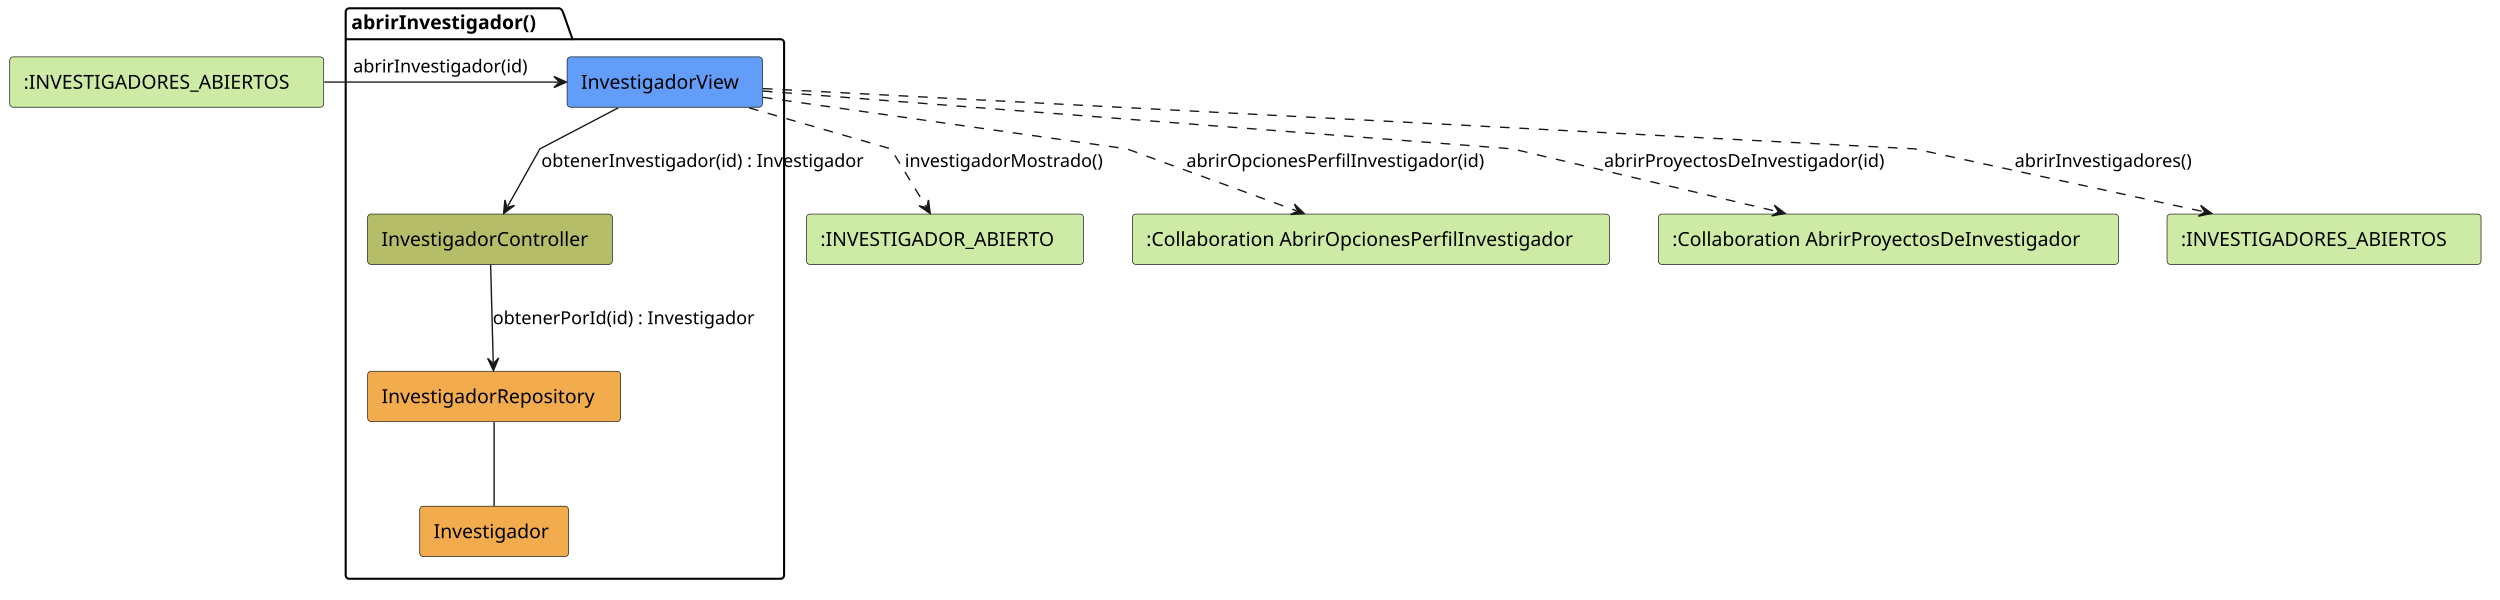
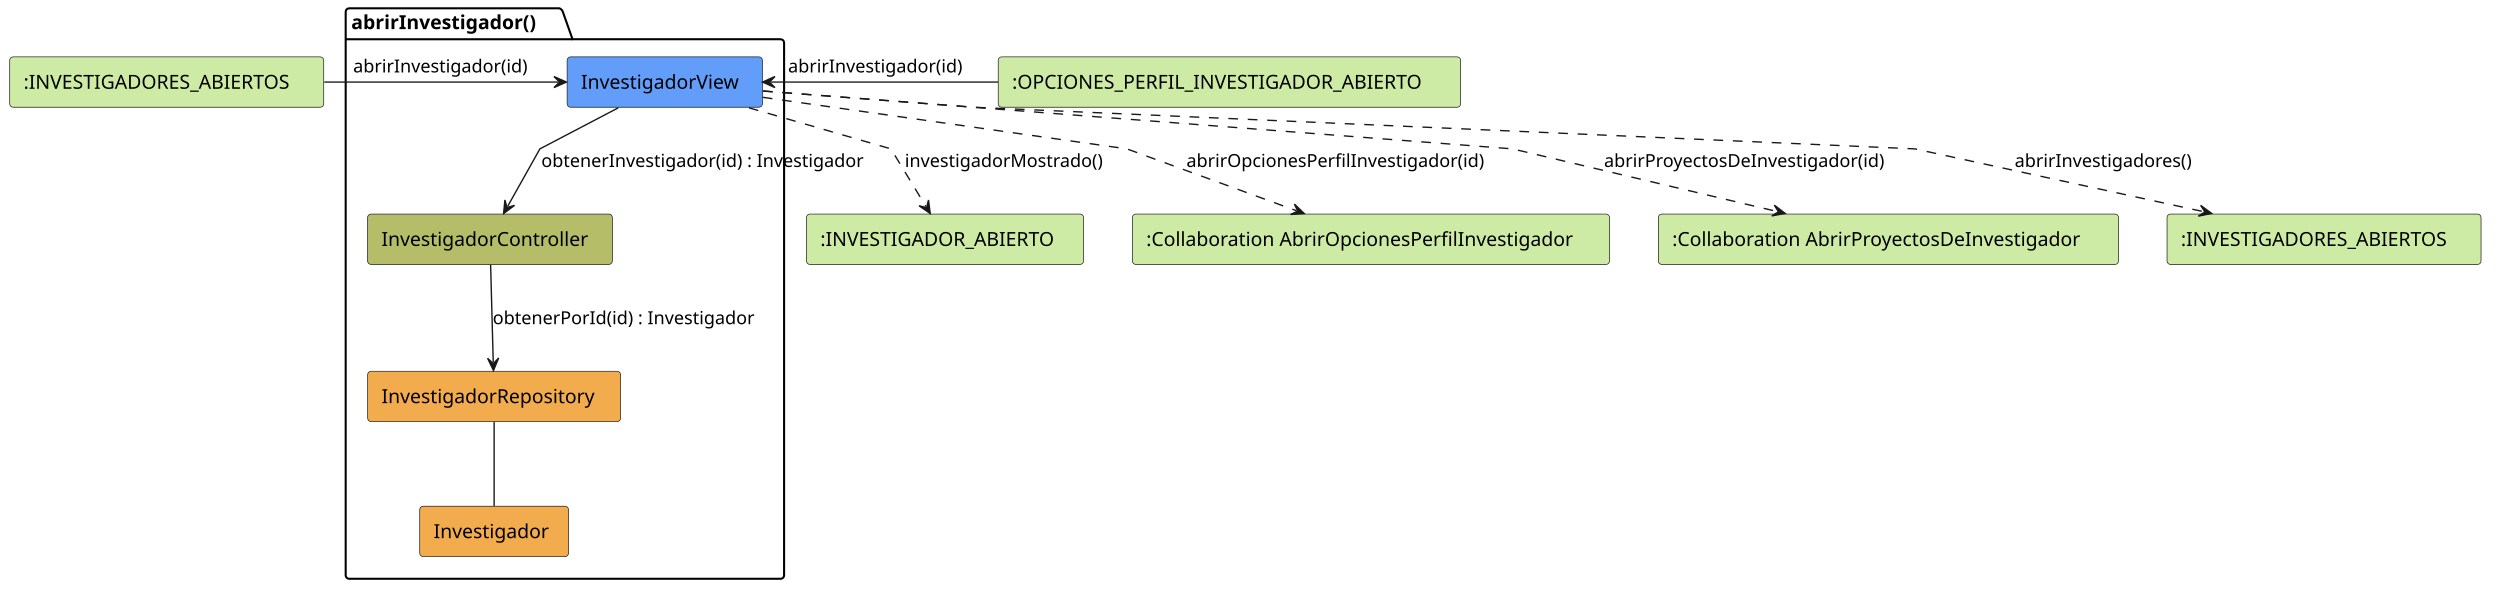
<svg xmlns="http://www.w3.org/2000/svg" contentStyleType="text/css" data-diagram-type="DESCRIPTION" height="432px" preserveAspectRatio="none" style="width:1802px;height:432px;background:#FFFFFF;" version="1.1" viewBox="0 0 1802 432" width="1802px" zoomAndPan="magnify">
  <defs />
  <g>
-     <g class="cluster" data-qualified-name="abrirInvestigador" data-source-line="5" id="ent0003">
+     <g class="cluster" data-qualified-name="abrirInvestigador" data-source-line="6" id="ent0004">
      <path d="M251.67,6 L403.177,6 A3.75,3.75 0 0 1 405.677,8.5 L412.677,28.297 L562.67,28.297 A2.5,2.5 0 0 1 565.17,30.797 L565.17,414.69 A2.5,2.5 0 0 1 562.67,417.19 L251.67,417.19 A2.5,2.5 0 0 1 249.17,414.69 L249.17,8.5 A2.5,2.5 0 0 1 251.67,6" fill="none" style="stroke:#000000;stroke-width:1.5;" />
      <line style="stroke:#000000;stroke-width:1.5;" x1="249.17" x2="412.677" y1="28.297" y2="28.297" />
      <text fill="#000000" font-family="sans-serif" font-size="14" font-weight="700" lengthAdjust="spacing" textLength="150.507" x="253.17" y="20.995">abrirInvestigador()</text>
    </g>
-     <g class="entity" data-qualified-name="abrirInvestigador.InvestigadorView" data-source-line="6" id="ent0004">
+     <g class="entity" data-qualified-name="abrirInvestigador.InvestigadorView" data-source-line="7" id="ent0005">
      <rect fill="#629EF9" height="36.297" rx="2.5" ry="2.5" style="stroke:#181818;stroke-width:0.5;" width="140.777" x="408.78" y="41" />
      <text fill="#000000" font-family="sans-serif" font-size="14" lengthAdjust="spacing" textLength="120.777" x="418.78" y="63.995">InvestigadorView</text>
    </g>
-     <g class="entity" data-qualified-name="abrirInvestigador.InvestigadorController" data-source-line="7" id="ent0005">
+     <g class="entity" data-qualified-name="abrirInvestigador.InvestigadorController" data-source-line="8" id="ent0006">
      <rect fill="#B5BD68" height="36.297" rx="2.5" ry="2.5" style="stroke:#181818;stroke-width:0.5;" width="176.42" x="264.96" y="154.3" />
      <text fill="#000000" font-family="sans-serif" font-size="14" lengthAdjust="spacing" textLength="156.42" x="274.96" y="177.295">InvestigadorController</text>
    </g>
-     <g class="entity" data-qualified-name="abrirInvestigador.InvestigadorRepository" data-source-line="8" id="ent0006">
+     <g class="entity" data-qualified-name="abrirInvestigador.InvestigadorRepository" data-source-line="9" id="ent0007">
      <rect fill="#F2AC4E" height="36.297" rx="2.5" ry="2.5" style="stroke:#181818;stroke-width:0.5;" width="182.319" x="265.01" y="267.6" />
      <text fill="#000000" font-family="sans-serif" font-size="14" lengthAdjust="spacing" textLength="162.319" x="275.01" y="290.595">InvestigadorRepository</text>
    </g>
-     <g class="entity" data-qualified-name="abrirInvestigador.Investigador" data-source-line="9" id="ent0007">
+     <g class="entity" data-qualified-name="abrirInvestigador.Investigador" data-source-line="10" id="ent0008">
      <rect fill="#F2AC4E" height="36.297" rx="2.5" ry="2.5" style="stroke:#181818;stroke-width:0.5;" width="107.247" x="302.54" y="364.89" />
      <text fill="#000000" font-family="sans-serif" font-size="14" lengthAdjust="spacing" textLength="87.247" x="312.54" y="387.885">Investigador</text>
    </g>
    <g class="entity" data-qualified-name="InvestigadoresAbiertos" data-source-line="3" id="ent0002">
      <rect fill="#CDEBA5" height="36.297" rx="2.5" ry="2.5" style="stroke:#181818;stroke-width:0.5;" width="226.336" x="7" y="41" />
      <text fill="#000000" font-family="sans-serif" font-size="14" lengthAdjust="spacing" textLength="206.336" x="17" y="63.995">:INVESTIGADORES_ABIERTOS</text>
    </g>
-     <g class="entity" data-qualified-name="InvestigadorAbierto" data-source-line="12" id="ent0008">
+     <g class="entity" data-qualified-name="OpcionesPerfilEntrada" data-source-line="4" id="ent0003">
+       <rect fill="#CDEBA5" height="36.297" rx="2.5" ry="2.5" style="stroke:#181818;stroke-width:0.5;" width="333.305" x="719.52" y="41" />
+       <text fill="#000000" font-family="sans-serif" font-size="14" lengthAdjust="spacing" textLength="313.305" x="729.52" y="63.995">:OPCIONES_PERFIL_INVESTIGADOR_ABIERTO</text>
+     </g>
+     <g class="entity" data-qualified-name="InvestigadorAbierto" data-source-line="13" id="ent0009">
      <rect fill="#CDEBA5" height="36.297" rx="2.5" ry="2.5" style="stroke:#181818;stroke-width:0.5;" width="199.717" x="581.31" y="154.3" />
      <text fill="#000000" font-family="sans-serif" font-size="14" lengthAdjust="spacing" textLength="179.717" x="591.31" y="177.295">:INVESTIGADOR_ABIERTO</text>
    </g>
-     <g class="entity" data-qualified-name="ColPerfil" data-source-line="13" id="ent0009">
+     <g class="entity" data-qualified-name="ColPerfil" data-source-line="14" id="ent0010">
      <rect fill="#CDEBA5" height="36.297" rx="2.5" ry="2.5" style="stroke:#181818;stroke-width:0.5;" width="343.941" x="816.2" y="154.3" />
      <text fill="#000000" font-family="sans-serif" font-size="14" lengthAdjust="spacing" textLength="323.941" x="826.2" y="177.295">:Collaboration AbrirOpcionesPerfilInvestigador</text>
    </g>
-     <g class="entity" data-qualified-name="ColProyectos" data-source-line="14" id="ent0010">
+     <g class="entity" data-qualified-name="ColProyectos" data-source-line="15" id="ent0011">
      <rect fill="#CDEBA5" height="36.297" rx="2.5" ry="2.5" style="stroke:#181818;stroke-width:0.5;" width="331.685" x="1195.33" y="154.3" />
      <text fill="#000000" font-family="sans-serif" font-size="14" lengthAdjust="spacing" textLength="311.685" x="1205.33" y="177.295">:Collaboration AbrirProyectosDeInvestigador</text>
    </g>
-     <g class="entity" data-qualified-name="InvestigadoresSalida" data-source-line="15" id="ent0011">
+     <g class="entity" data-qualified-name="InvestigadoresSalida" data-source-line="16" id="ent0012">
      <rect fill="#CDEBA5" height="36.297" rx="2.5" ry="2.5" style="stroke:#181818;stroke-width:0.5;" width="226.336" x="1562" y="154.3" />
      <text fill="#000000" font-family="sans-serif" font-size="14" lengthAdjust="spacing" textLength="206.336" x="1572" y="177.295">:INVESTIGADORES_ABIERTOS</text>
    </g>
-     <g class="link" data-entity-1="ent0002" data-entity-2="ent0004" data-link-type="dependency" data-source-line="17" id="lnk12">
+     <g class="link" data-entity-1="ent0002" data-entity-2="ent0005" data-link-type="dependency" data-source-line="18" id="lnk13">
      <path d="M233.76,59.15 C290.97,59.15 352.55,59.15 402.29,59.15" fill="none" id="InvestigadoresAbiertos-to-InvestigadorView" style="stroke:#181818;stroke-width:1;" />
      <polygon fill="#181818" points="408.29,59.15,399.29,55.15,403.29,59.15,399.29,63.15,408.29,59.15" style="stroke:#181818;stroke-width:1;" />
      <text fill="#000000" font-family="sans-serif" font-size="13" lengthAdjust="spacing" textLength="133.542" x="254.56" y="52.217">abrirInvestigador(id)</text>
    </g>
-     <g class="link" data-entity-1="ent0004" data-entity-2="ent0005" data-link-type="dependency" data-source-line="19" id="lnk13">
+     <g class="link" data-entity-1="ent0003" data-entity-2="ent0005" data-link-type="dependency" data-source-line="19" id="lnk14">
+       <path d="M719.43,59.15 C660.1,59.15 602.47,59.15 555.6,59.15" fill="none" id="OpcionesPerfilEntrada-to-InvestigadorView" style="stroke:#181818;stroke-width:1;" />
+       <polygon fill="#181818" points="549.6,59.15,558.6,63.15,554.6,59.15,558.6,55.15,549.6,59.15" style="stroke:#181818;stroke-width:1;" />
+       <text fill="#000000" font-family="sans-serif" font-size="13" lengthAdjust="spacing" textLength="133.542" x="568.04" y="52.217">abrirInvestigador(id)</text>
+     </g>
+     <g class="link" data-entity-1="ent0005" data-entity-2="ent0006" data-link-type="dependency" data-source-line="21" id="lnk15">
      <path d="M445.66,77.71 C420.07,91.11 389.17,107.3 389.17,107.3 C389.17,107.3 376.595,129.697 365.945,148.687" fill="none" id="InvestigadorView-to-InvestigadorController" style="stroke:#181818;stroke-width:1;" />
      <polygon fill="#181818" points="363.01,153.92,370.901,148.027,365.456,149.559,363.923,144.114,363.01,153.92" style="stroke:#181818;stroke-width:1;" />
      <text fill="#000000" font-family="sans-serif" font-size="13" lengthAdjust="spacing" textLength="247.565" x="390.17" y="120.367">obtenerInvestigador(id) : Investigador</text>
    </g>
-     <g class="link" data-entity-1="ent0005" data-entity-2="ent0006" data-link-type="dependency" data-source-line="21" id="lnk14">
+     <g class="link" data-entity-1="ent0006" data-entity-2="ent0007" data-link-type="dependency" data-source-line="23" id="lnk16">
      <path d="M353.64,190.84 C354.2,211.62 354.969,240.212 355.529,261.112" fill="none" id="InvestigadorController-to-InvestigadorRepository" style="stroke:#181818;stroke-width:1;" />
      <polygon fill="#181818" points="355.69,267.11,359.447,258.006,355.556,262.112,351.45,258.22,355.69,267.11" style="stroke:#181818;stroke-width:1;" />
      <text fill="#000000" font-family="sans-serif" font-size="13" lengthAdjust="spacing" textLength="199.773" x="355.17" y="233.667">obtenerPorId(id) : Investigador</text>
    </g>
-     <g class="link" data-entity-1="ent0006" data-entity-2="ent0007" data-link-type="association" data-source-line="23" id="lnk15">
+     <g class="link" data-entity-1="ent0007" data-entity-2="ent0008" data-link-type="association" data-source-line="25" id="lnk17">
      <path d="M356.17,304.22 C356.17,321.42 356.17,347.52 356.17,364.67" fill="none" id="InvestigadorRepository-Investigador" style="stroke:#181818;stroke-width:1;" />
    </g>
-     <g class="link" data-entity-1="ent0004" data-entity-2="ent0008" data-link-type="dependency" data-source-line="25" id="lnk16">
+     <g class="link" data-entity-1="ent0005" data-entity-2="ent0009" data-link-type="dependency" data-source-line="27" id="lnk18">
      <path d="M539.86,77.71 C586.21,91.11 642.17,107.3 642.17,107.3 C642.17,107.3 655.842,129.804 667.392,148.794" fill="none" id="InvestigadorView-to-InvestigadorAbierto" style="stroke:#181818;stroke-width:1;stroke-dasharray:7,7;" />
      <polygon fill="#181818" points="670.51,153.92,669.251,144.152,667.912,149.648,662.416,148.309,670.51,153.92" style="stroke:#181818;stroke-width:1;" />
      <text fill="#000000" font-family="sans-serif" font-size="13" lengthAdjust="spacing" textLength="151.493" x="652.17" y="120.367">investigadorMostrado()</text>
    </g>
-     <g class="link" data-entity-1="ent0004" data-entity-2="ent0009" data-link-type="dependency" data-source-line="26" id="lnk17">
+     <g class="link" data-entity-1="ent0005" data-entity-2="ent0010" data-link-type="dependency" data-source-line="28" id="lnk19">
      <path d="M549.79,70.15 C647.54,83.99 812.17,107.3 812.17,107.3 C812.17,107.3 882.322,132.876 934.442,151.866" fill="none" id="InvestigadorView-to-ColPerfil" style="stroke:#181818;stroke-width:1;stroke-dasharray:7,7;" />
      <polygon fill="#181818" points="940.08,153.92,932.993,147.081,935.382,152.208,930.255,154.597,940.08,153.92" style="stroke:#181818;stroke-width:1;" />
      <text fill="#000000" font-family="sans-serif" font-size="13" lengthAdjust="spacing" textLength="226.732" x="855.17" y="120.367">abrirOpcionesPerfilInvestigador(id)</text>
    </g>
-     <g class="link" data-entity-1="ent0004" data-entity-2="ent0010" data-link-type="dependency" data-source-line="27" id="lnk18">
+     <g class="link" data-entity-1="ent0005" data-entity-2="ent0011" data-link-type="dependency" data-source-line="29" id="lnk20">
      <path d="M549.85,65.61 C710.69,78.02 1090.17,107.3 1090.17,107.3 C1090.17,107.3 1200.691,133.458 1280.921,152.448" fill="none" id="InvestigadorView-to-ColProyectos" style="stroke:#181818;stroke-width:1;stroke-dasharray:7,7;" />
      <polygon fill="#181818" points="1286.76,153.83,1278.923,147.865,1281.894,152.678,1277.081,155.649,1286.76,153.83" style="stroke:#181818;stroke-width:1;" />
      <text fill="#000000" font-family="sans-serif" font-size="13" lengthAdjust="spacing" textLength="215.351" x="1156.17" y="120.367">abrirProyectosDeInvestigador(id)</text>
    </g>
-     <g class="link" data-entity-1="ent0004" data-entity-2="ent0011" data-link-type="dependency" data-source-line="28" id="lnk19">
-       <path d="M549.87,63.85 C762.27,74.97 1380.17,107.3 1380.17,107.3 C1380.17,107.3 1500.977,133.565 1588.307,152.555" fill="none" id="InvestigadorView-to-InvestigadoresSalida" style="stroke:#181818;stroke-width:1;stroke-dasharray:7,7;" />
+     <g class="link" data-entity-1="ent0005" data-entity-2="ent0012" data-link-type="dependency" data-source-line="30" id="lnk21">
+       <path d="M550.03,65.6 C615.33,70.62 702.17,77.3 702.17,77.3 C702.17,77.3 1380.17,107.3 1380.17,107.3 C1380.17,107.3 1500.977,133.565 1588.307,152.555" fill="none" id="InvestigadorView-to-InvestigadoresSalida" style="stroke:#181818;stroke-width:1;stroke-dasharray:7,7;" />
      <polygon fill="#181818" points="1594.17,153.83,1586.226,148.009,1589.284,152.768,1584.526,155.826,1594.17,153.83" style="stroke:#181818;stroke-width:1;" />
      <text fill="#000000" font-family="sans-serif" font-size="13" lengthAdjust="spacing" textLength="136.449" x="1452.17" y="120.367">abrirInvestigadores()</text>
    </g>
  </g>
</svg>
